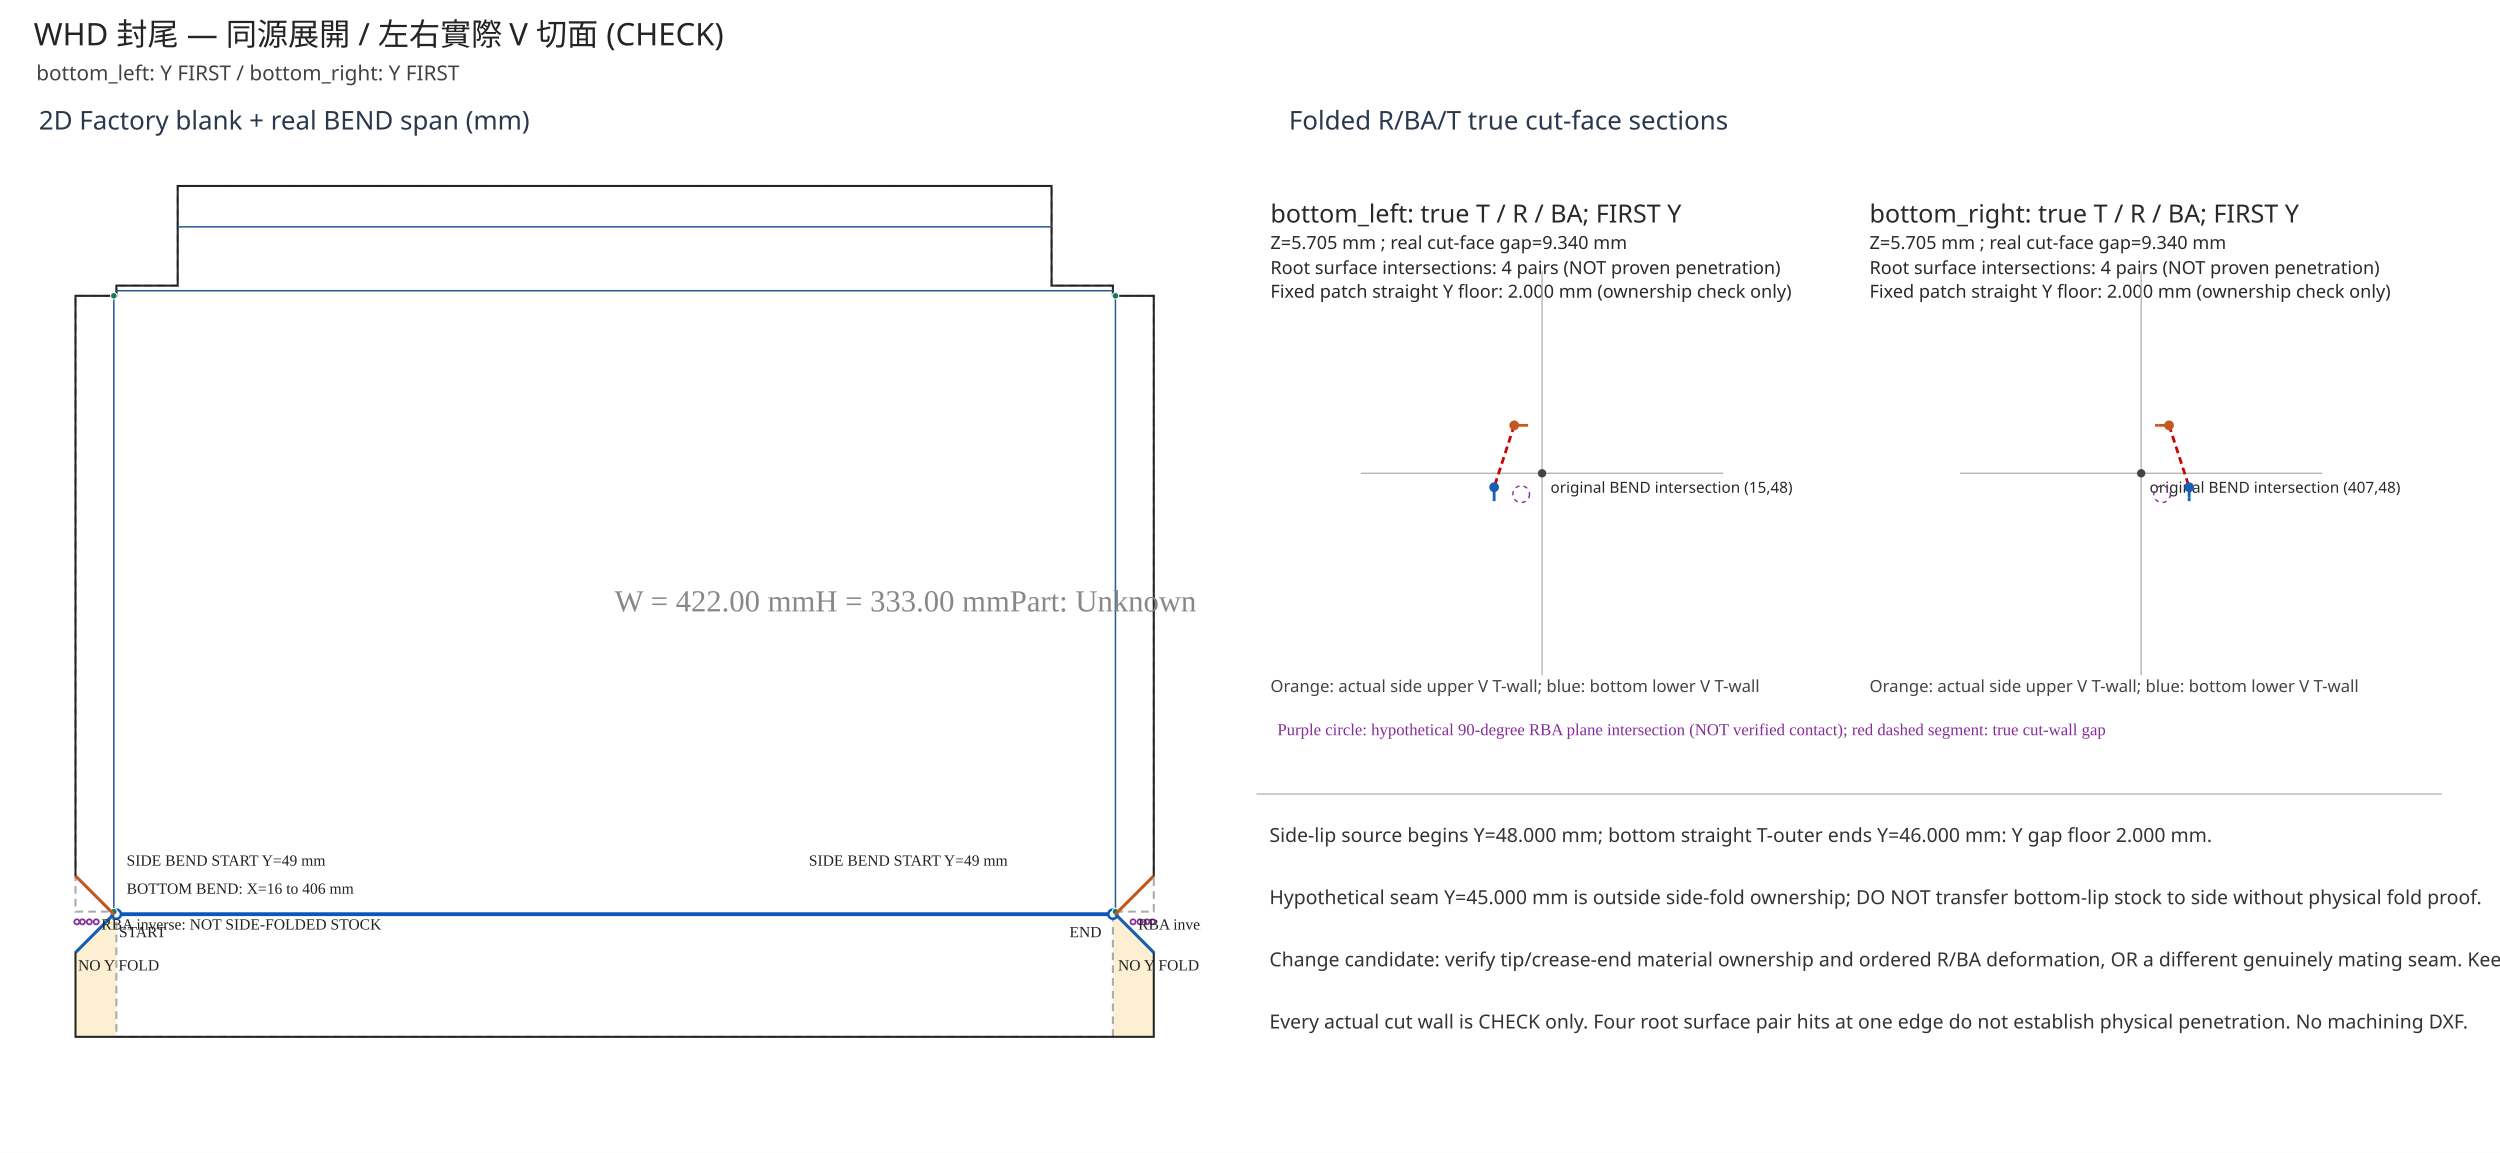
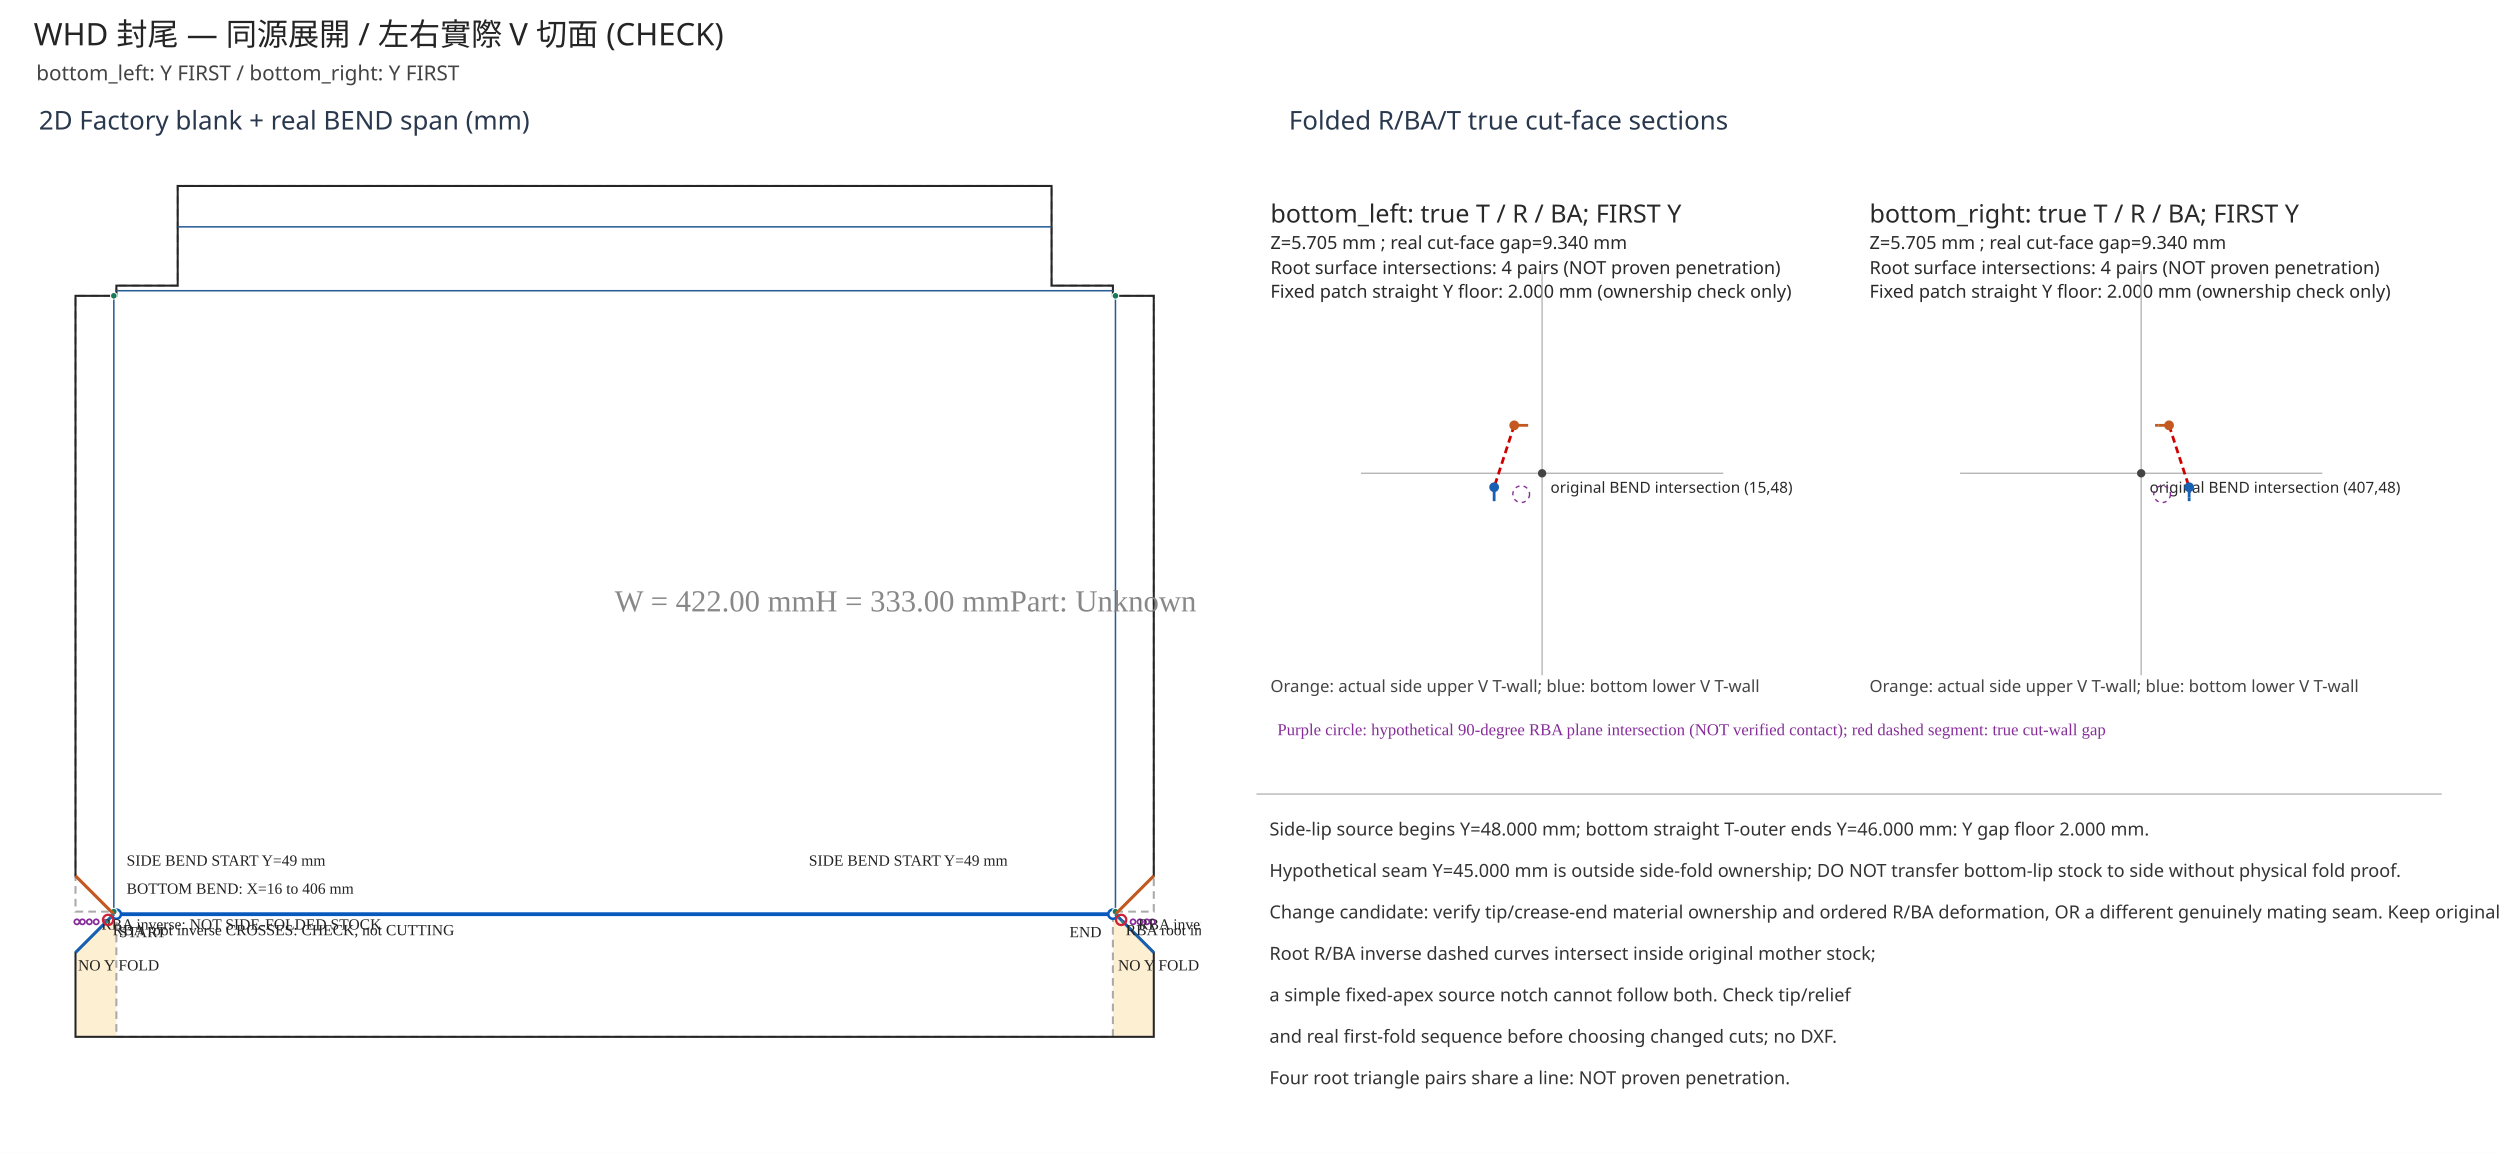
<svg xmlns="http://www.w3.org/2000/svg" viewBox="0 0 1930 890" width="1930" height="890">
  <rect width="100%" height="100%" fill="white" />
  <text x="26" y="35" font-family="sans-serif" font-size="24" fill="#242424">WHD 封尾 — 同源展開 / 左右實際 V 切面 (CHECK)</text>
  <text x="28" y="62" font-family="sans-serif" font-size="16" fill="#434343">bottom_left: Y FIRST / bottom_right: Y FIRST</text>
  <text x="30" y="100" font-family="sans-serif" font-size="20" fill="#29384d">2D Factory blank + real BEND span (mm)</text>
  <text x="995" y="100" font-family="sans-serif" font-size="20" fill="#29384d">Folded R/BA/T true cut-face sections</text>
  <svg x="22" y="112" width="905" height="720" viewBox="-16.000 -16.000 454.000 365.000">
    <rect width="100%" height="100%" fill="white" />
    <g transform="translate(0,333) scale(1,-1)">
      <path d="M 0,33 L 15,48 L 16,48 L 16,0 L 0,0 L 0,33 Z" fill="#f5cc72" fill-opacity="0.32" stroke="none" />
      <path d="M 422,33 L 422,0 L 406,0 L 406,48 L 407,48 L 422,33 Z" fill="#f5cc72" fill-opacity="0.32" stroke="none" />
      <path d="M 16,0 L 406,0 L 406,49 L 422,49 L 422,290 L 406,290 L 406,294 L 382,294 L 382,333 L 40,333 L 40,294 L 16,294 L 16,290 L 0,290 L 0,49 L 16,49 L 16,0 Z" stroke="#AAAAAA" stroke-width="0.8" fill="none" stroke-dasharray="3,2" />
      <path d="M 0,0 L 0,33 L 15,48 L 0,63 L 0,290 L 16,290 L 16,294 L 40,294 L 40,333 L 382,333 L 382,294 L 406,294 L 406,290 L 422,290 L 422,63 L 407,48 L 422,33 L 422,0 L 406,0 L 16,0 L 0,0 Z" stroke="#252525" stroke-width="0.8" fill="none" />
      <line x1="15" y1="49" x2="15" y2="290" stroke="#275C94" stroke-width="0.6" />
      <line x1="407" y1="49" x2="407" y2="290" stroke="#275C94" stroke-width="0.6" />
      <line x1="16" y1="48" x2="406" y2="48" stroke="#275C94" stroke-width="0.6" />
      <line x1="16" y1="292" x2="406" y2="292" stroke="#275C94" stroke-width="0.6" />
      <line x1="40" y1="317" x2="382" y2="317" stroke="#275C94" stroke-width="0.6" />
      <text transform="translate(211,166.5) scale(1,-1)" font-size="12.0" fill="#888888">W = 422.00 mm
H = 333.00 mm
Part: Unknown Tail
CornerType: manual</text>
      <line x1="16" y1="48" x2="406" y2="48" stroke="#0859bd" stroke-width="1.5" />
      <circle cx="16" cy="48" r="1.8" fill="white" stroke="#0859bd" stroke-width="1" />
      <circle cx="406" cy="48" r="1.8" fill="white" stroke="#0859bd" stroke-width="1" />
      <text transform="translate(20,56) scale(1,-1)" font-size="6.1" fill="#222">BOTTOM BEND: X=16 to 406 mm</text>
      <text transform="translate(17,39) scale(1,-1)" font-size="6.1" fill="#222">START</text>
      <text transform="translate(389,39) scale(1,-1)" font-size="6.1" fill="#222">END</text>
      <text transform="translate(1,26) scale(1,-1)" font-size="6.1" fill="#222">NO Y FOLD</text>
      <text transform="translate(408,26) scale(1,-1)" font-size="6.1" fill="#222">NO Y FOLD</text>
      <circle cx="15" cy="49" r="1.3" fill="#177957" stroke="white" stroke-width="0.4" />
      <circle cx="15" cy="290" r="1.3" fill="#177957" stroke="white" stroke-width="0.4" />
      <text transform="translate(20,67) scale(1,-1)" font-size="6.1" fill="#222">SIDE BEND START Y=49 mm</text>
      <circle cx="407" cy="49" r="1.3" fill="#177957" stroke="white" stroke-width="0.4" />
      <circle cx="407" cy="290" r="1.3" fill="#177957" stroke="white" stroke-width="0.4" />
      <text transform="translate(287,67) scale(1,-1)" font-size="6.1" fill="#222">SIDE BEND START Y=49 mm</text>
      <line x1="15" y1="48" x2="0" y2="33" stroke="#175fb1" stroke-width="1.2" />
      <line x1="15" y1="48" x2="0" y2="63" stroke="#c35920" stroke-width="1.2" />
      <line x1="407" y1="48" x2="422" y2="33" stroke="#175fb1" stroke-width="1.2" />
      <line x1="407" y1="48" x2="422" y2="63" stroke="#c35920" stroke-width="1.2" />
      <circle cx="8.116" cy="45" r="1.0" fill="none" stroke="#862c99" stroke-width="0.7" />
      <circle cx="5.411" cy="45" r="1.0" fill="none" stroke="#862c99" stroke-width="0.7" />
      <circle cx="2.705" cy="45" r="1.0" fill="none" stroke="#862c99" stroke-width="0.7" />
      <circle cx="0.541" cy="45" r="1.0" fill="none" stroke="#862c99" stroke-width="0.7" />
      <text transform="translate(10.11626,42) scale(1,-1)" font-size="6.1" fill="#222">RBA inverse: NOT SIDE-FOLDED STOCK</text>
+       <path d="M 15,48 L 14.935,47.926 L 14.869,47.853 L 14.804,47.779 L 14.739,47.706 L 14.674,47.633 L 14.608,47.56 L 14.543,47.487 L 14.478,47.415 L 14.412,47.343 L 14.347,47.271 L 14.282,47.2 L 14.217,47.129 L 14.151,47.059 L 14.086,46.989 L 14.021,46.92 L 13.955,46.852 L 13.89,46.784 L 13.825,46.717 L 13.76,46.651 L 13.694,46.586 L 13.629,46.521 L 13.564,46.458 L 13.498,46.395 L 13.433,46.333 L 13.368,46.273 L 13.303,46.213 L 13.237,46.154 L 13.172,46.097 L 13.107,46.04 L 13.041,45.985 L 12.976,45.931 L 12.911,45.879 L 12.846,45.827 L 12.78,45.777 L 12.715,45.728 L 12.65,45.681 L 12.584,45.635 L 12.519,45.59 L 12.454,45.547 L 12.389,45.506 L 12.323,45.465 L 12.258,45.427 L 12.193,45.39 L 12.127,45.354 L 12.062,45.32 L 11.997,45.288 L 11.932,45.257 L 11.866,45.228 L 11.801,45.201 L 11.736,45.175 L 11.67,45.151 L 11.605,45.129 L 11.54,45.109 L 11.475,45.09 L 11.409,45.073 L 11.344,45.058 L 11.279,45.044 L 11.213,45.032 L 11.148,45.023 L 11.083,45.014 L 11.018,45.008 L 10.952,45.004 L 10.887,45.001 L 10.822,45" fill="none" stroke="#862c99" stroke-width="0.8" stroke-dasharray="2,1.5" />
+       <path d="M 15,48 L 14.926,47.935 L 14.853,47.869 L 14.779,47.804 L 14.706,47.739 L 14.633,47.674 L 14.56,47.608 L 14.487,47.543 L 14.415,47.478 L 14.343,47.412 L 14.271,47.347 L 14.2,47.282 L 14.129,47.217 L 14.059,47.151 L 13.989,47.086 L 13.92,47.021 L 13.852,46.955 L 13.784,46.89 L 13.717,46.825 L 13.651,46.76 L 13.586,46.694 L 13.521,46.629 L 13.458,46.564 L 13.395,46.498 L 13.333,46.433 L 13.273,46.368 L 13.213,46.303 L 13.154,46.237 L 13.097,46.172 L 13.04,46.107 L 12.985,46.041 L 12.931,45.976 L 12.879,45.911 L 12.827,45.846 L 12.777,45.78 L 12.728,45.715 L 12.681,45.65 L 12.635,45.584 L 12.59,45.519 L 12.547,45.454 L 12.506,45.389 L 12.465,45.323 L 12.427,45.258 L 12.39,45.193 L 12.354,45.127 L 12.32,45.062 L 12.288,44.997 L 12.257,44.932 L 12.228,44.866 L 12.201,44.801 L 12.175,44.736 L 12.151,44.67 L 12.129,44.605 L 12.109,44.54 L 12.09,44.475 L 12.073,44.409 L 12.058,44.344 L 12.044,44.279 L 12.032,44.213 L 12.023,44.148 L 12.014,44.083 L 12.008,44.018 L 12.004,43.952 L 12.001,43.887 L 12,43.822" fill="none" stroke="#1e8b87" stroke-width="0.8" stroke-dasharray="2,1.5" />
+       <circle cx="12.768" cy="45.768" r="2.0" fill="none" stroke="#cf203a" stroke-width="0.9" />
+       <text transform="translate(14.56793,39.76793) scale(1,-1)" font-size="6.1" fill="#222">RBA root inverse CROSSES: CHECK, not CUTTING</text>
      <circle cx="413.884" cy="45" r="1.0" fill="none" stroke="#862c99" stroke-width="0.7" />
      <circle cx="416.589" cy="45" r="1.0" fill="none" stroke="#862c99" stroke-width="0.7" />
      <circle cx="419.295" cy="45" r="1.0" fill="none" stroke="#862c99" stroke-width="0.7" />
      <circle cx="421.459" cy="45" r="1.0" fill="none" stroke="#862c99" stroke-width="0.7" />
      <text transform="translate(415.8837,42) scale(1,-1)" font-size="6.1" fill="#222">RBA inverse: NOT SIDE-FOLDED STOCK</text>
+       <path d="M 407,48 L 407.065,47.926 L 407.131,47.853 L 407.196,47.779 L 407.261,47.706 L 407.326,47.633 L 407.392,47.56 L 407.457,47.487 L 407.522,47.415 L 407.588,47.343 L 407.653,47.271 L 407.718,47.2 L 407.783,47.129 L 407.849,47.059 L 407.914,46.989 L 407.979,46.92 L 408.045,46.852 L 408.11,46.784 L 408.175,46.717 L 408.24,46.651 L 408.306,46.586 L 408.371,46.521 L 408.436,46.458 L 408.502,46.395 L 408.567,46.333 L 408.632,46.273 L 408.697,46.213 L 408.763,46.154 L 408.828,46.097 L 408.893,46.04 L 408.959,45.985 L 409.024,45.931 L 409.089,45.879 L 409.154,45.827 L 409.22,45.777 L 409.285,45.728 L 409.35,45.681 L 409.416,45.635 L 409.481,45.59 L 409.546,45.547 L 409.611,45.506 L 409.677,45.465 L 409.742,45.427 L 409.807,45.39 L 409.873,45.354 L 409.938,45.32 L 410.003,45.288 L 410.068,45.257 L 410.134,45.228 L 410.199,45.201 L 410.264,45.175 L 410.33,45.151 L 410.395,45.129 L 410.46,45.109 L 410.525,45.09 L 410.591,45.073 L 410.656,45.058 L 410.721,45.044 L 410.787,45.032 L 410.852,45.023 L 410.917,45.014 L 410.982,45.008 L 411.048,45.004 L 411.113,45.001 L 411.178,45" fill="none" stroke="#862c99" stroke-width="0.8" stroke-dasharray="2,1.5" />
+       <path d="M 407,48 L 407.074,47.935 L 407.147,47.869 L 407.221,47.804 L 407.294,47.739 L 407.367,47.674 L 407.44,47.608 L 407.513,47.543 L 407.585,47.478 L 407.657,47.412 L 407.729,47.347 L 407.8,47.282 L 407.871,47.217 L 407.941,47.151 L 408.011,47.086 L 408.08,47.021 L 408.148,46.955 L 408.216,46.89 L 408.283,46.825 L 408.349,46.76 L 408.414,46.694 L 408.479,46.629 L 408.542,46.564 L 408.605,46.498 L 408.667,46.433 L 408.727,46.368 L 408.787,46.303 L 408.846,46.237 L 408.903,46.172 L 408.96,46.107 L 409.015,46.041 L 409.069,45.976 L 409.121,45.911 L 409.173,45.846 L 409.223,45.78 L 409.272,45.715 L 409.319,45.65 L 409.365,45.584 L 409.41,45.519 L 409.453,45.454 L 409.494,45.389 L 409.535,45.323 L 409.573,45.258 L 409.61,45.193 L 409.646,45.127 L 409.68,45.062 L 409.712,44.997 L 409.743,44.932 L 409.772,44.866 L 409.799,44.801 L 409.825,44.736 L 409.849,44.67 L 409.871,44.605 L 409.891,44.54 L 409.91,44.475 L 409.927,44.409 L 409.942,44.344 L 409.956,44.279 L 409.968,44.213 L 409.977,44.148 L 409.986,44.083 L 409.992,44.018 L 409.996,43.952 L 409.999,43.887 L 410,43.822" fill="none" stroke="#1e8b87" stroke-width="0.8" stroke-dasharray="2,1.5" />
+       <circle cx="409.232" cy="45.768" r="2.0" fill="none" stroke="#cf203a" stroke-width="0.9" />
+       <text transform="translate(411.0321,39.76793) scale(1,-1)" font-size="6.1" fill="#222">RBA root inverse CROSSES: CHECK, not CUTTING</text>
    </g>
  </svg>
  <svg x="970" y="130" width="925" height="460" viewBox="0 0 860 410">
    <rect width="100%" height="100%" fill="white" />
    <g font-family="sans-serif" font-size="13" fill="#292929">
      <text x="10" y="30" font-size="18">bottom_left: true T / R / BA; FIRST Y</text>
      <text x="10" y="49">Z=5.705 mm ; real cut-face gap=9.340 mm</text>
      <text x="10" y="67">Root surface intersections: 4 pairs (NOT proven penetration)</text>
      <text x="10" y="84">Fixed patch straight Y floor: 2.000 mm (ownership check only)</text>
      <line x1="75" y1="210" x2="335" y2="210" stroke="#b6b6b6" />
      <line x1="205" y1="65" x2="205" y2="355" stroke="#b6b6b6" />
      <circle cx="205" cy="210" r="3" fill="#444" />
      <text x="211" y="224" font-size="11">original BEND intersection (15,48)</text>
    </g>
    <path d="M 195,175.581 L 187.5,175.581" stroke="#c35920" stroke-width="2" fill="none" />
    <path d="M 187.5,175.581 L 185,175.581" stroke="#c35920" stroke-width="2" fill="none" />
    <path d="M 170.581,220 L 170.581,222.5" stroke="#175fb1" stroke-width="2" fill="none" />
    <path d="M 170.581,222.5 L 170.581,230" stroke="#175fb1" stroke-width="2" fill="none" />
    <line x1="185" y1="175.581" x2="170.581" y2="220" stroke="#d00000" stroke-width="2" stroke-dasharray="5,3" />
    <circle cx="185" cy="175.581" r="3.5" fill="#c35920" />
    <circle cx="170.581" cy="220" r="3.5" fill="#175fb1" />
    <circle cx="190" cy="225" r="6" stroke="#862c99" fill="none" stroke-dasharray="3,3" />
    <text x="10" y="367" font-family="sans-serif" font-size="12" fill="#444">Orange: actual side upper V T-wall; blue: bottom lower V T-wall</text>
    <g font-family="sans-serif" font-size="13" fill="#292929">
      <text x="440" y="30" font-size="18">bottom_right: true T / R / BA; FIRST Y</text>
      <text x="440" y="49">Z=5.705 mm ; real cut-face gap=9.340 mm</text>
      <text x="440" y="67">Root surface intersections: 4 pairs (NOT proven penetration)</text>
      <text x="440" y="84">Fixed patch straight Y floor: 2.000 mm (ownership check only)</text>
      <line x1="505" y1="210" x2="765" y2="210" stroke="#b6b6b6" />
      <line x1="635" y1="65" x2="635" y2="355" stroke="#b6b6b6" />
      <circle cx="635" cy="210" r="3" fill="#444" />
      <text x="641" y="224" font-size="11">original BEND intersection (407,48)</text>
    </g>
    <path d="M 645,175.581 L 647.5,175.581" stroke="#c35920" stroke-width="2" fill="none" />
    <path d="M 647.5,175.581 L 655,175.581" stroke="#c35920" stroke-width="2" fill="none" />
    <path d="M 669.419,220 L 669.419,227.5" stroke="#175fb1" stroke-width="2" fill="none" />
    <path d="M 669.419,227.5 L 669.419,230" stroke="#175fb1" stroke-width="2" fill="none" />
    <line x1="655" y1="175.581" x2="669.419" y2="220" stroke="#d00000" stroke-width="2" stroke-dasharray="5,3" />
    <circle cx="655" cy="175.581" r="3.5" fill="#c35920" />
    <circle cx="669.419" cy="220" r="3.5" fill="#175fb1" />
    <circle cx="650" cy="225" r="6" stroke="#862c99" fill="none" stroke-dasharray="3,3" />
    <text x="440" y="367" font-family="sans-serif" font-size="12" fill="#444">Orange: actual side upper V T-wall; blue: bottom lower V T-wall</text>
    <text x="15" y="398" font-size="12" fill="#862c99">Purple circle: hypothetical 90-degree RBA plane intersection (NOT verified contact); red dashed segment: true cut-wall gap</text>
  </svg>
  <line x1="970" y1="613" x2="1885" y2="613" stroke="#b0b0b0" stroke-width="1" />
-   <text x="980" y="650" font-family="sans-serif" font-size="15" fill="#333">Side-lip source begins Y=48.000 mm; bottom straight T-outer ends Y=46.000 mm: Y gap floor 2.000 mm.</text>
-   <text x="980" y="698" font-family="sans-serif" font-size="15" fill="#333">Hypothetical seam Y=45.000 mm is outside side-fold ownership; DO NOT transfer bottom-lip stock to side without physical fold proof.</text>
-   <text x="980" y="746" font-family="sans-serif" font-size="15" fill="#333">Change candidate: verify tip/crease-end material ownership and ordered R/BA deformation, OR a different genuinely mating seam. Keep original 15/15/48, side openings, apexes, holes, BEND.</text>
-   <text x="980" y="794" font-family="sans-serif" font-size="15" fill="#333">Every actual cut wall is CHECK only. Four root surface pair hits at one edge do not establish physical penetration. No machining DXF.</text>
+   <text x="980" y="645" font-family="sans-serif" font-size="14" fill="#333">Side-lip source begins Y=48.000 mm; bottom straight T-outer ends Y=46.000 mm: Y gap floor 2.000 mm.</text>
+   <text x="980" y="677" font-family="sans-serif" font-size="14" fill="#333">Hypothetical seam Y=45.000 mm is outside side-fold ownership; DO NOT transfer bottom-lip stock to side without physical fold proof.</text>
+   <text x="980" y="709" font-family="sans-serif" font-size="14" fill="#333">Change candidate: verify tip/crease-end material ownership and ordered R/BA deformation, OR a different genuinely mating seam. Keep original 15/15/48, side openings, apexes, holes, BEND.</text>
+   <text x="980" y="741" font-family="sans-serif" font-size="14" fill="#333">Root R/BA inverse dashed curves intersect inside original mother stock;</text>
+   <text x="980" y="773" font-family="sans-serif" font-size="14" fill="#333">a simple fixed-apex source notch cannot follow both. Check tip/relief</text>
+   <text x="980" y="805" font-family="sans-serif" font-size="14" fill="#333">and real first-fold sequence before choosing changed cuts; no DXF.</text>
+   <text x="980" y="837" font-family="sans-serif" font-size="14" fill="#333">Four root triangle pairs share a line: NOT proven penetration.</text>
</svg>
